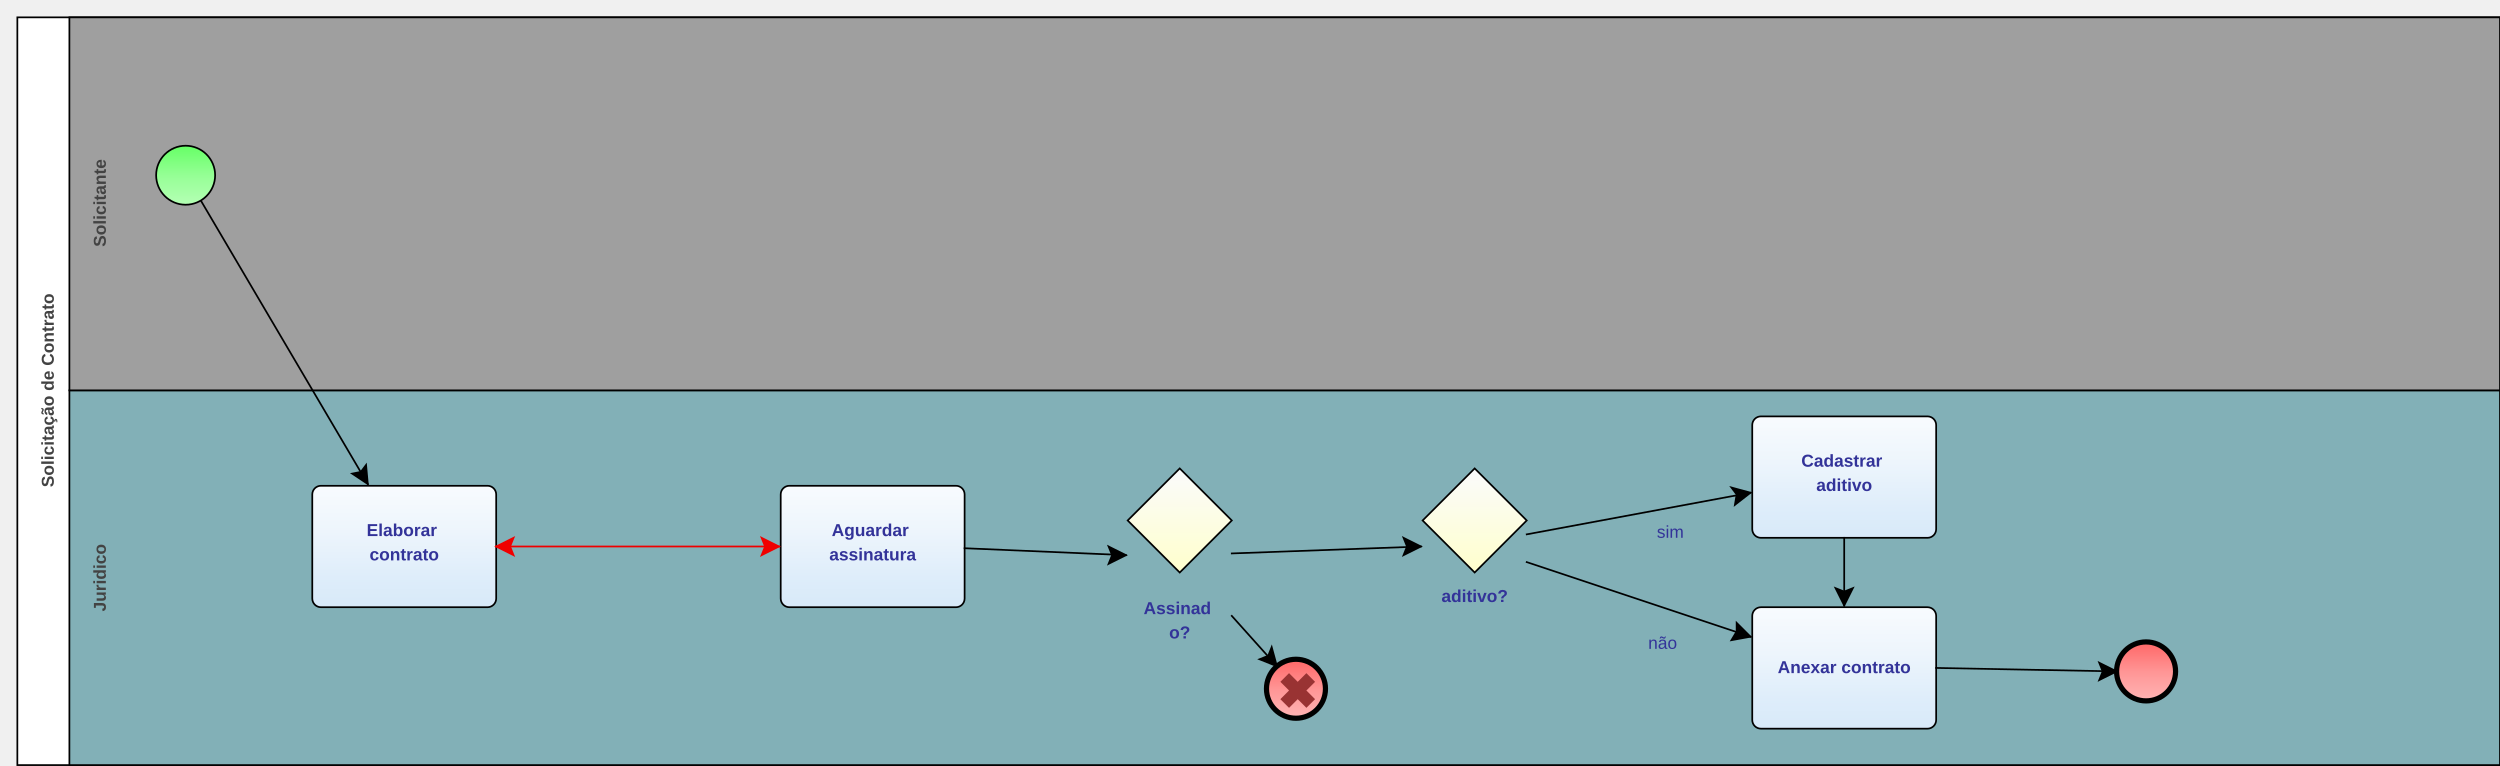
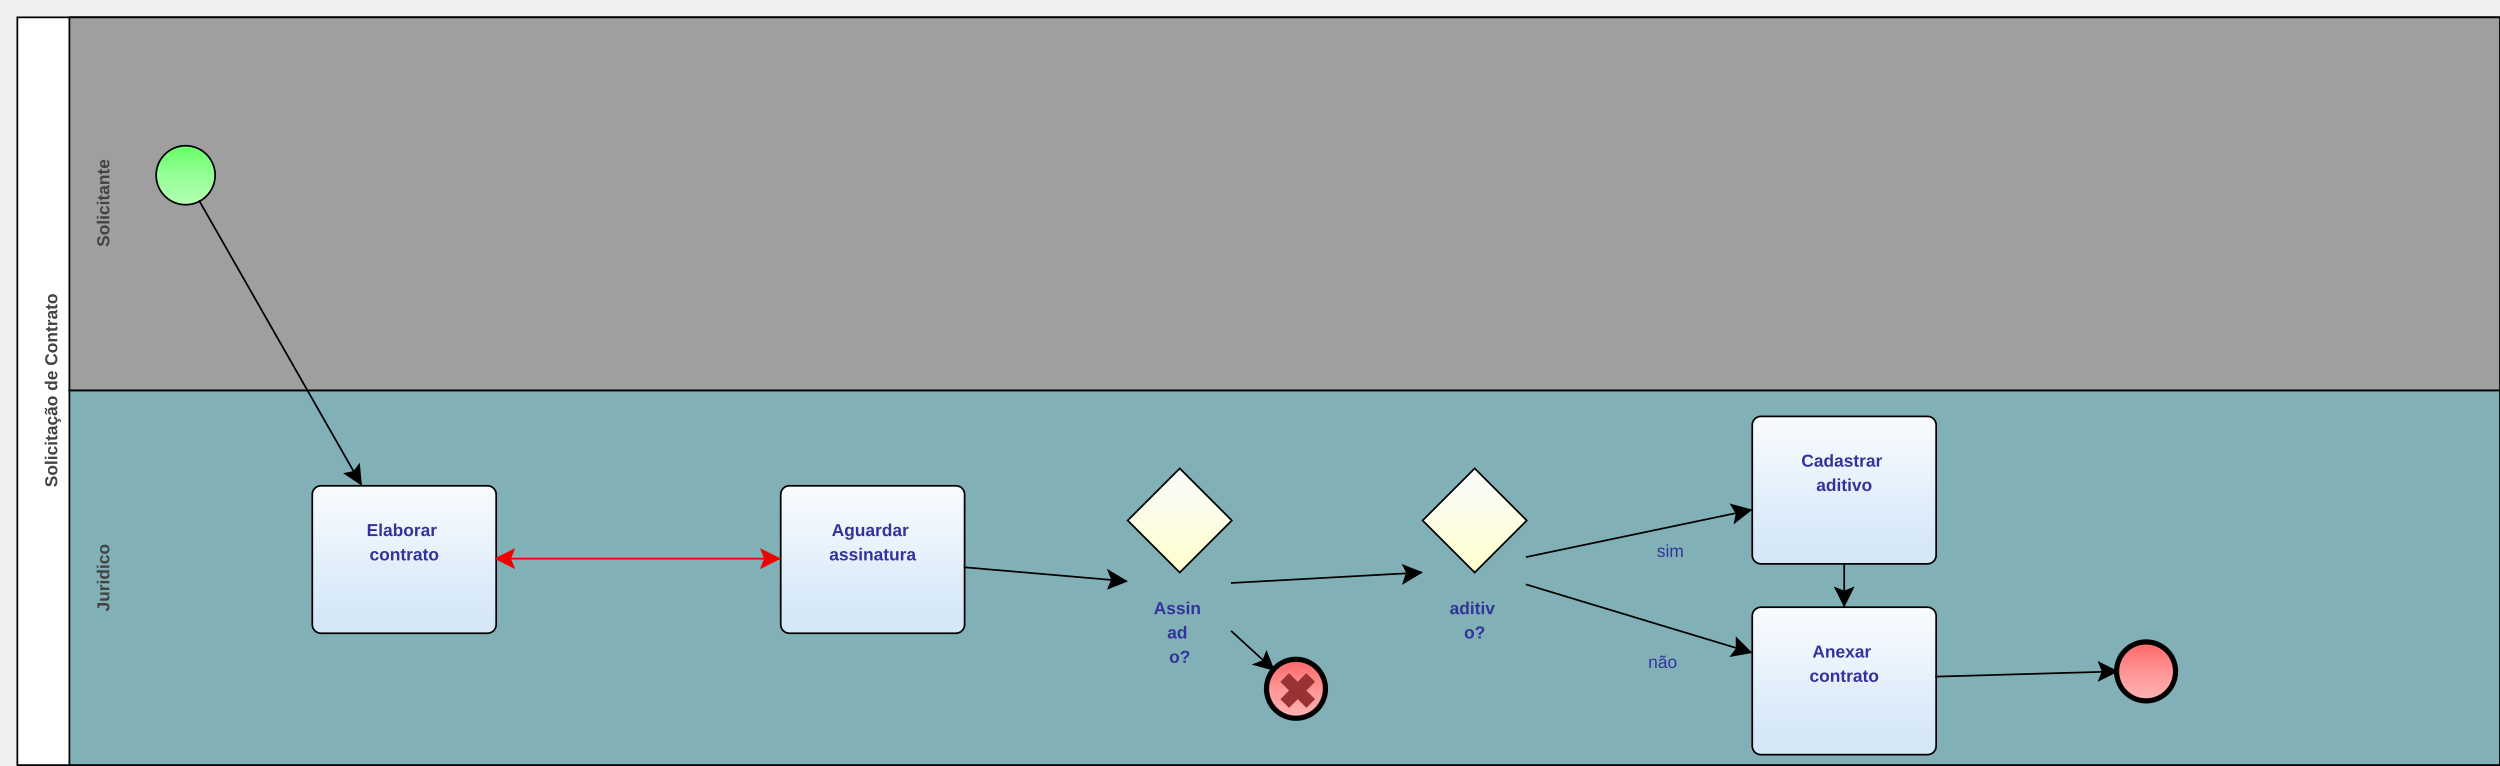
<svg xmlns="http://www.w3.org/2000/svg" xmlns:xlink="http://www.w3.org/1999/xlink" style="stroke-dasharray:none; shape-rendering:auto; font-family:'Arial'; text-rendering:auto; fill-opacity:1; color-interpolation:auto; color-rendering:auto; font-size:12; fill:black; stroke:black; image-rendering:auto; stroke-miterlimit:10; stroke-linecap:square; stroke-linejoin:miter; font-style:normal; stroke-width:1; stroke-dashoffset:0; font-weight:normal; stroke-opacity:1;" contentScriptType="text/ecmascript" preserveAspectRatio="xMidYMid meet" zoomAndPan="magnify" version="1.0" contentStyleType="text/css" xml:xlink="http://www.w3.org/1999/xlink" width="1441" height="441">
  <rect x="10" y="10" width="1431" height="431" ry="0" rx="0" style="stroke:#000000; fill:#FFFFFF" />
  <rect x="40" y="225" width="1401" height="216" ry="0" rx="0" style="stroke:#000000; fill:#82B0B7" />
  <g componentSequence="3">
-     <text x="-333" y="47" transform="rotate(270)" text-anchor="middle" style="font-weight:bold;font-size:10px;stroke:none; fill:#434343">
+     <text x="-333" y="49" transform="rotate(270)" text-anchor="middle" style="font-weight:bold;font-size:10px;stroke:none; fill:#434343">
      <tspan dy="14" x="-333">Juridico</tspan>
    </text>
  </g>
  <rect x="40" y="10" width="1401" height="215" ry="0" rx="0" style="stroke:#000000; fill:#9F9F9F" />
  <g componentSequence="2">
-     <text x="-117" y="47" transform="rotate(270)" text-anchor="middle" style="font-weight:bold;font-size:10px;stroke:none; fill:#434343">
+     <text x="-117" y="49" transform="rotate(270)" text-anchor="middle" style="font-weight:bold;font-size:10px;stroke:none; fill:#434343">
      <tspan dy="14" x="-117">Solicitante</tspan>
    </text>
  </g>
  <g componentSequence="1">
-     <text x="-225" y="17" transform="rotate(270)" text-anchor="middle" style="font-weight:bold;font-size:10px;stroke:none; fill:#434343">
+     <text x="-225" y="19" transform="rotate(270)" text-anchor="middle" style="font-weight:bold;font-size:10px;stroke:none; fill:#434343">
      <tspan dy="14" x="-225">Solicitação de Contrato</tspan>
    </text>
  </g>
  <g sequence="4">
-     <ellipse cx="107" cy="101" rx="17" ry="17" stroke-width="1" style="fill:url(#linearGradient66FF6696FF96B6FFB6_232486263);" stroke="336633" />
+     <ellipse cx="107" cy="101" rx="17" ry="17" stroke-width="1" style="fill:url(#linearGradient66FF6696FF96B6FFB6_1200431459);" stroke="336633" />
  </g>
  <g sequence="10">
-     <rect x="180" y="280" width="106" height="70" ry="5" rx="5" style="fill:url(#linearGradientF8FBFEEDF5FCDEEDFAD4E7F8E2E5E9_52206268);" stroke="191970" />
+     <rect x="180" y="280" width="106" height="85" ry="5" rx="5" style="fill:url(#linearGradientF8FBFEEDF5FCDEEDFAD4E7F8E2E5E9_1229641698);" stroke="191970" />
  </g>
  <g componentSequence="10">
    <text x="233" y="295" text-anchor="middle" style="font-weight:bold;font-size:10px;stroke:none; fill:#333399">
      <tspan dy="14" x="233">Elaborar</tspan>
      <tspan dy="14" x="233">contrato</tspan>
    </text>
  </g>
  <g sequence="18">
-     <rect x="450" y="280" width="106" height="70" ry="5" rx="5" style="fill:url(#linearGradientF8FBFEEDF5FCDEEDFAD4E7F8E2E5E9_119741959);" stroke="191970" />
+     <rect x="450" y="280" width="106" height="85" ry="5" rx="5" style="fill:url(#linearGradientF8FBFEEDF5FCDEEDFAD4E7F8E2E5E9_1299532307);" stroke="191970" />
  </g>
  <g componentSequence="18">
    <text x="503" y="295" text-anchor="middle" style="font-weight:bold;font-size:10px;stroke:none; fill:#333399">
      <tspan dy="14" x="503">Aguardar</tspan>
      <tspan dy="14" x="503">assinatura</tspan>
    </text>
  </g>
  <g sequence="24">
-     <ellipse cx="1237" cy="387" rx="17" ry="17" stroke-width="3" style="fill:url(#linearGradientFF6666FF9696FFB6B6_1109495943);" stroke="993333" />
+     <ellipse cx="1237" cy="387" rx="17" ry="17" stroke-width="3" style="fill:url(#linearGradientFF6666FF9696FFB6B6_142073305);" stroke="993333" />
  </g>
  <g sequence="37">
-     <polygon points=" 650 300 680 270 710 300 680 330 650 300" style="fill:url(#linearGradientFAFBFCFFFFCC_336012665);" stroke="000000" />
+     <polygon points=" 650 300 680 270 710 300 680 330 650 300" style="fill:url(#linearGradientFAFBFCFFFFCC_652178317);" stroke="000000" />
  </g>
  <g componentSequence="37">
    <text x="680" y="340" text-anchor="middle" style="font-weight:bold;font-size:10px;stroke:none; fill:#333399">
-       <tspan dy="14" x="680">Assinad</tspan>
+       <tspan dy="14" x="680">Assin</tspan>
+       <tspan dy="14" x="680">ad</tspan>
      <tspan dy="14" x="680">o?</tspan>
    </text>
  </g>
  <g sequence="42">
-     <ellipse cx="747" cy="397" rx="17" ry="17" stroke-width="3" style="fill:url(#linearGradientFF6666FF9696FFB6B6_1932104767);" stroke="993333" />
+     <ellipse cx="747" cy="397" rx="17" ry="17" stroke-width="3" style="fill:url(#linearGradientFF6666FF9696FFB6B6_968185203);" stroke="993333" />
  </g>
  <g sequence="42">
    <polygon points=" 738 393 743 388 748 393 753 388 758 393 753 398 758 403 753 408 748 403 743 408 738 403 743 398" style="stroke:none; fill:#993333" />
  </g>
  <g sequence="44">
-     <rect x="1010" y="350" width="106" height="70" ry="5" rx="5" style="fill:url(#linearGradientF8FBFEEDF5FCDEEDFAD4E7F8E2E5E9_1826979707);" stroke="191970" />
+     <rect x="1010" y="350" width="106" height="85" ry="5" rx="5" style="fill:url(#linearGradientF8FBFEEDF5FCDEEDFAD4E7F8E2E5E9_1593288068);" stroke="191970" />
  </g>
  <g componentSequence="44">
-     <text x="1063" y="374" text-anchor="middle" style="font-weight:bold;font-size:10px;stroke:none; fill:#333399">
-       <tspan dy="14" x="1063">Anexar contrato</tspan>
+     <text x="1063" y="365" text-anchor="middle" style="font-weight:bold;font-size:10px;stroke:none; fill:#333399">
+       <tspan dy="14" x="1063">Anexar</tspan>
+       <tspan dy="14" x="1063">contrato</tspan>
    </text>
  </g>
  <g sequence="47">
-     <polygon points=" 820 300 850 270 880 300 850 330 820 300" style="fill:url(#linearGradientFAFBFCFFFFCC_571371464);" stroke="000000" />
+     <polygon points=" 820 300 850 270 880 300 850 330 820 300" style="fill:url(#linearGradientFAFBFCFFFFCC_1750606486);" stroke="000000" />
  </g>
  <g componentSequence="47">
-     <text x="850" y="333" text-anchor="middle" style="font-weight:bold;font-size:10px;stroke:none; fill:#333399">
-       <tspan dy="14" x="850">aditivo?</tspan>
+     <text x="850" y="340" text-anchor="middle" style="font-weight:bold;font-size:10px;stroke:none; fill:#333399">
+       <tspan dy="14" x="850">aditiv</tspan>
+       <tspan dy="14" x="850">o?</tspan>
    </text>
  </g>
  <g sequence="49">
-     <rect x="1010" y="240" width="106" height="70" ry="5" rx="5" style="fill:url(#linearGradientF8FBFEEDF5FCDEEDFAD4E7F8E2E5E9_252688925);" stroke="191970" />
+     <rect x="1010" y="240" width="106" height="85" ry="5" rx="5" style="fill:url(#linearGradientF8FBFEEDF5FCDEEDFAD4E7F8E2E5E9_893810443);" stroke="191970" />
  </g>
  <g componentSequence="49">
    <text x="1063" y="255" text-anchor="middle" style="font-weight:bold;font-size:10px;stroke:none; fill:#333399">
      <tspan dy="14" x="1063">Cadastrar</tspan>
      <tspan dy="14" x="1063">aditivo</tspan>
    </text>
  </g>
  <g componentSequence="35">
-     <text x="175" y="199" style="font-size:10px;font-weight:none;stroke:none; fill:#333399" text-anchor="left" />
+     <text x="173" y="199" style="font-size:10px;font-weight:none;stroke:none; fill:#333399" text-anchor="left" />
  </g>
  <g componentSequence="36">
-     <text x="378" y="315" style="font-size:10px;font-weight:none;stroke:none; fill:#333399" text-anchor="left" />
+     <text x="378" y="322" style="font-size:10px;font-weight:none;stroke:none; fill:#333399" text-anchor="left" />
  </g>
  <g componentSequence="38">
-     <text x="613" y="318" style="font-size:10px;font-weight:none;stroke:none; fill:#333399" text-anchor="left" />
+     <text x="613" y="331" style="font-size:10px;font-weight:none;stroke:none; fill:#333399" text-anchor="left" />
  </g>
  <g componentSequence="41">
-     <text x="731" y="367" style="font-size:10px;font-weight:none;stroke:none; fill:#333399" text-anchor="left" />
+     <text x="730" y="373" style="font-size:10px;font-weight:none;stroke:none; fill:#333399" text-anchor="left" />
  </g>
  <g componentSequence="46">
-     <text x="1178" y="386" style="font-size:10px;font-weight:none;stroke:none; fill:#333399" text-anchor="left" />
+     <text x="1178" y="389" style="font-size:10px;font-weight:none;stroke:none; fill:#333399" text-anchor="left" />
  </g>
  <g componentSequence="48">
-     <text x="775" y="317" style="font-size:10px;font-weight:none;stroke:none; fill:#333399" text-anchor="left" />
+     <text x="775" y="333" style="font-size:10px;font-weight:none;stroke:none; fill:#333399" text-anchor="left" />
  </g>
  <g componentSequence="50">
-     <text x="955" y="296" style="font-size:10px;font-weight:none;stroke:none; fill:#333399" text-anchor="left">
+     <text x="955" y="307" style="font-size:10px;font-weight:none;stroke:none; fill:#333399" text-anchor="left">
      <tspan dy="14" x="955">sim</tspan>
    </text>
  </g>
  <g componentSequence="51">
-     <text x="950" y="360" style="font-size:10px;font-weight:none;stroke:none; fill:#333399" text-anchor="left">
+     <text x="950" y="371" style="font-size:10px;font-weight:none;stroke:none; fill:#333399" text-anchor="left">
      <tspan dy="14" x="950">não</tspan>
    </text>
  </g>
  <g componentSequence="52">
-     <text x="1073" y="330" style="font-size:10px;font-weight:none;stroke:none; fill:#333399" text-anchor="left" />
+     <text x="1073" y="337" style="font-size:10px;font-weight:none;stroke:none; fill:#333399" text-anchor="left" />
  </g>
-   <path style="fill:none; stroke:#000000;stroke-width:1" d="M116.0 116.0 L212.0 279.0" />
-   <polygon style="fill:#000000; stroke:#000000;" points=" 211 268 212 279 203 273 208 272" />
-   <path style="fill:none; stroke:#F00000;stroke-width:1" d="M286.0 315.0 L449.0 315.0" />
-   <polygon style="fill:#F00000; stroke:#F00000;" points=" 439 310 449 315 439 320 441 315" />
-   <polygon style="fill:#F00000; stroke:#F00000;" points=" 296 320 286 315 296 310 294 315" />
-   <path style="fill:none; stroke:#000000;stroke-width:1" d="M556.0 316.0 L649.0 320.0" />
-   <polygon style="fill:#000000; stroke:#000000;" points=" 639 315 649 320 639 325 641 320" />
-   <path style="fill:none; stroke:#000000;stroke-width:1" d="M1116.0 385.0 L1220.0 387.0" />
+   <path style="fill:none; stroke:#000000;stroke-width:1" d="M115.0 116.0 L208.0 279.0" />
+   <polygon style="fill:#000000; stroke:#000000;" points=" 207 268 208 279 199 273 204 272" />
+   <path style="fill:none; stroke:#F00000;stroke-width:1" d="M286.0 322.0 L449.0 322.0" />
+   <polygon style="fill:#F00000; stroke:#F00000;" points=" 439 317 449 322 439 327 441 322" />
+   <polygon style="fill:#F00000; stroke:#F00000;" points=" 296 327 286 322 296 317 294 322" />
+   <path style="fill:none; stroke:#000000;stroke-width:1" d="M556.0 327.0 L649.0 335.0" />
+   <polygon style="fill:#000000; stroke:#000000;" points=" 639 329 649 335 639 339 641 334" />
+   <path style="fill:none; stroke:#000000;stroke-width:1" d="M1116.0 390.0 L1220.0 387.0" />
  <polygon style="fill:#000000; stroke:#000000;" points=" 1210 382 1220 387 1210 392 1212 387" />
-   <path style="fill:none; stroke:#000000;stroke-width:1" d="M710.0 355.0 L736.0 384.0" />
-   <polygon style="fill:#000000; stroke:#000000;" points=" 733 373 736 384 726 380 731 378" />
-   <path style="fill:none; stroke:#000000;stroke-width:1" d="M710.0 319.0 L819.0 315.0" />
-   <polygon style="fill:#000000; stroke:#000000;" points=" 809 310 819 315 809 320 811 315" />
-   <path style="fill:none; stroke:#000000;stroke-width:1" d="M880.0 324.0 L1009.0 367.0" />
-   <polygon style="fill:#000000; stroke:#000000;" points=" 1001 359 1009 367 998 369 1001 364" />
-   <path style="fill:none; stroke:#000000;stroke-width:1" d="M1063.0 310.0 L1063.0 349.0" />
+   <path style="fill:none; stroke:#000000;stroke-width:1" d="M710.0 364.0 L734.0 386.0" />
+   <polygon style="fill:#000000; stroke:#000000;" points=" 730 376 734 386 723 383 728 381" />
+   <path style="fill:none; stroke:#000000;stroke-width:1" d="M710.0 336.0 L819.0 330.0" />
+   <polygon style="fill:#000000; stroke:#000000;" points=" 809 326 819 330 809 336 811 330" />
+   <path style="fill:none; stroke:#000000;stroke-width:1" d="M880.0 337.0 L1009.0 376.0" />
+   <polygon style="fill:#000000; stroke:#000000;" points=" 1001 368 1009 376 998 378 1001 374" />
+   <path style="fill:none; stroke:#000000;stroke-width:1" d="M1063.0 325.0 L1063.0 349.0" />
  <polygon style="fill:#000000; stroke:#000000;" points=" 1068 339 1063 349 1058 339 1063 341" />
-   <path style="fill:none; stroke:#000000;stroke-width:1" d="M880.0 308.0 L1009.0 284.0" />
-   <polygon style="fill:#000000; stroke:#000000;" points=" 998 281 1009 284 1000 291 1001 285" />
+   <path style="fill:none; stroke:#000000;stroke-width:1" d="M880.0 321.0 L1009.0 294.0" />
+   <polygon style="fill:#000000; stroke:#000000;" points=" 998 291 1009 294 1000 301 1001 296" />
  <defs>
-     <linearGradient xlink:href="#linearGradient66FF6696FF96B6FFB6" id="linearGradient66FF6696FF96B6FFB6_232486263" x1="0" y1="84.0" x2="0" y2="119.0" gradientUnits="userSpaceOnUse" xlink:type="simple" xlink:actuate="onLoad" xlink:show="other" />
+     <linearGradient xlink:href="#linearGradient66FF6696FF96B6FFB6" id="linearGradient66FF6696FF96B6FFB6_1200431459" x1="0" y1="84.0" x2="0" y2="119.0" gradientUnits="userSpaceOnUse" xlink:type="simple" xlink:actuate="onLoad" xlink:show="other" />
    <linearGradient id="linearGradient66FF6696FF96B6FFB6">
      <stop style="stop-color:#66FF66;stop-opacity:1;" offset="0.0" id="stop66FF66" />
      <stop style="stop-color:#96FF96;stop-opacity:1;" offset="0.5" id="stop96FF96" />
      <stop style="stop-color:#B6FFB6;stop-opacity:1;" offset="1.0" id="stopB6FFB6" />
    </linearGradient>
-     <linearGradient xlink:href="#linearGradientF8FBFEEDF5FCDEEDFAD4E7F8E2E5E9" id="linearGradientF8FBFEEDF5FCDEEDFAD4E7F8E2E5E9_52206268" x1="0" y1="280.0" x2="0" y2="386.0" gradientUnits="userSpaceOnUse" xlink:type="simple" xlink:actuate="onLoad" xlink:show="other" />
+     <linearGradient xlink:href="#linearGradientF8FBFEEDF5FCDEEDFAD4E7F8E2E5E9" id="linearGradientF8FBFEEDF5FCDEEDFAD4E7F8E2E5E9_1229641698" x1="0" y1="280.0" x2="0" y2="386.0" gradientUnits="userSpaceOnUse" xlink:type="simple" xlink:actuate="onLoad" xlink:show="other" />
    <linearGradient id="linearGradientF8FBFEEDF5FCDEEDFAD4E7F8E2E5E9">
      <stop style="stop-color:#F8FBFE;stop-opacity:1;" offset="0.0" id="stopF8FBFE" />
      <stop style="stop-color:#EDF5FC;stop-opacity:1;" offset="0.25" id="stopEDF5FC" />
      <stop style="stop-color:#DEEDFA;stop-opacity:1;" offset="0.5" id="stopDEEDFA" />
      <stop style="stop-color:#D4E7F8;stop-opacity:1;" offset="0.75" id="stopD4E7F8" />
      <stop style="stop-color:#E2E5E9;stop-opacity:1;" offset="1.0" id="stopE2E5E9" />
    </linearGradient>
-     <linearGradient xlink:href="#linearGradientF8FBFEEDF5FCDEEDFAD4E7F8E2E5E9" id="linearGradientF8FBFEEDF5FCDEEDFAD4E7F8E2E5E9_119741959" x1="0" y1="280.0" x2="0" y2="386.0" gradientUnits="userSpaceOnUse" xlink:type="simple" xlink:actuate="onLoad" xlink:show="other" />
-     <linearGradient xlink:href="#linearGradientFF6666FF9696FFB6B6" id="linearGradientFF6666FF9696FFB6B6_1109495943" x1="0" y1="370.0" x2="0" y2="405.0" gradientUnits="userSpaceOnUse" xlink:type="simple" xlink:actuate="onLoad" xlink:show="other" />
+     <linearGradient xlink:href="#linearGradientF8FBFEEDF5FCDEEDFAD4E7F8E2E5E9" id="linearGradientF8FBFEEDF5FCDEEDFAD4E7F8E2E5E9_1299532307" x1="0" y1="280.0" x2="0" y2="386.0" gradientUnits="userSpaceOnUse" xlink:type="simple" xlink:actuate="onLoad" xlink:show="other" />
+     <linearGradient xlink:href="#linearGradientFF6666FF9696FFB6B6" id="linearGradientFF6666FF9696FFB6B6_142073305" x1="0" y1="370.0" x2="0" y2="405.0" gradientUnits="userSpaceOnUse" xlink:type="simple" xlink:actuate="onLoad" xlink:show="other" />
    <linearGradient id="linearGradientFF6666FF9696FFB6B6">
      <stop style="stop-color:#FF6666;stop-opacity:1;" offset="0.0" id="stopFF6666" />
      <stop style="stop-color:#FF9696;stop-opacity:1;" offset="0.5" id="stopFF9696" />
      <stop style="stop-color:#FFB6B6;stop-opacity:1;" offset="1.0" id="stopFFB6B6" />
    </linearGradient>
-     <linearGradient xlink:href="#linearGradientFAFBFCFFFFCC" id="linearGradientFAFBFCFFFFCC_336012665" x1="0" y1="270.0" x2="0" y2="330.0" gradientUnits="userSpaceOnUse" xlink:type="simple" xlink:actuate="onLoad" xlink:show="other" />
+     <linearGradient xlink:href="#linearGradientFAFBFCFFFFCC" id="linearGradientFAFBFCFFFFCC_652178317" x1="0" y1="270.0" x2="0" y2="330.0" gradientUnits="userSpaceOnUse" xlink:type="simple" xlink:actuate="onLoad" xlink:show="other" />
    <linearGradient id="linearGradientFAFBFCFFFFCC">
      <stop style="stop-color:#FAFBFC;stop-opacity:1;" offset="0.0" id="stopFAFBFC" />
      <stop style="stop-color:#FFFFCC;stop-opacity:1;" offset="1.0" id="stopFFFFCC" />
    </linearGradient>
-     <linearGradient xlink:href="#linearGradientFF6666FF9696FFB6B6" id="linearGradientFF6666FF9696FFB6B6_1932104767" x1="0" y1="380.0" x2="0" y2="415.0" gradientUnits="userSpaceOnUse" xlink:type="simple" xlink:actuate="onLoad" xlink:show="other" />
-     <linearGradient xlink:href="#linearGradientF8FBFEEDF5FCDEEDFAD4E7F8E2E5E9" id="linearGradientF8FBFEEDF5FCDEEDFAD4E7F8E2E5E9_1826979707" x1="0" y1="350.0" x2="0" y2="456.0" gradientUnits="userSpaceOnUse" xlink:type="simple" xlink:actuate="onLoad" xlink:show="other" />
-     <linearGradient xlink:href="#linearGradientFAFBFCFFFFCC" id="linearGradientFAFBFCFFFFCC_571371464" x1="0" y1="270.0" x2="0" y2="330.0" gradientUnits="userSpaceOnUse" xlink:type="simple" xlink:actuate="onLoad" xlink:show="other" />
-     <linearGradient xlink:href="#linearGradientF8FBFEEDF5FCDEEDFAD4E7F8E2E5E9" id="linearGradientF8FBFEEDF5FCDEEDFAD4E7F8E2E5E9_252688925" x1="0" y1="240.0" x2="0" y2="346.0" gradientUnits="userSpaceOnUse" xlink:type="simple" xlink:actuate="onLoad" xlink:show="other" />
+     <linearGradient xlink:href="#linearGradientFF6666FF9696FFB6B6" id="linearGradientFF6666FF9696FFB6B6_968185203" x1="0" y1="380.0" x2="0" y2="415.0" gradientUnits="userSpaceOnUse" xlink:type="simple" xlink:actuate="onLoad" xlink:show="other" />
+     <linearGradient xlink:href="#linearGradientF8FBFEEDF5FCDEEDFAD4E7F8E2E5E9" id="linearGradientF8FBFEEDF5FCDEEDFAD4E7F8E2E5E9_1593288068" x1="0" y1="350.0" x2="0" y2="456.0" gradientUnits="userSpaceOnUse" xlink:type="simple" xlink:actuate="onLoad" xlink:show="other" />
+     <linearGradient xlink:href="#linearGradientFAFBFCFFFFCC" id="linearGradientFAFBFCFFFFCC_1750606486" x1="0" y1="270.0" x2="0" y2="330.0" gradientUnits="userSpaceOnUse" xlink:type="simple" xlink:actuate="onLoad" xlink:show="other" />
+     <linearGradient xlink:href="#linearGradientF8FBFEEDF5FCDEEDFAD4E7F8E2E5E9" id="linearGradientF8FBFEEDF5FCDEEDFAD4E7F8E2E5E9_893810443" x1="0" y1="240.0" x2="0" y2="346.0" gradientUnits="userSpaceOnUse" xlink:type="simple" xlink:actuate="onLoad" xlink:show="other" />
  </defs>
</svg>
